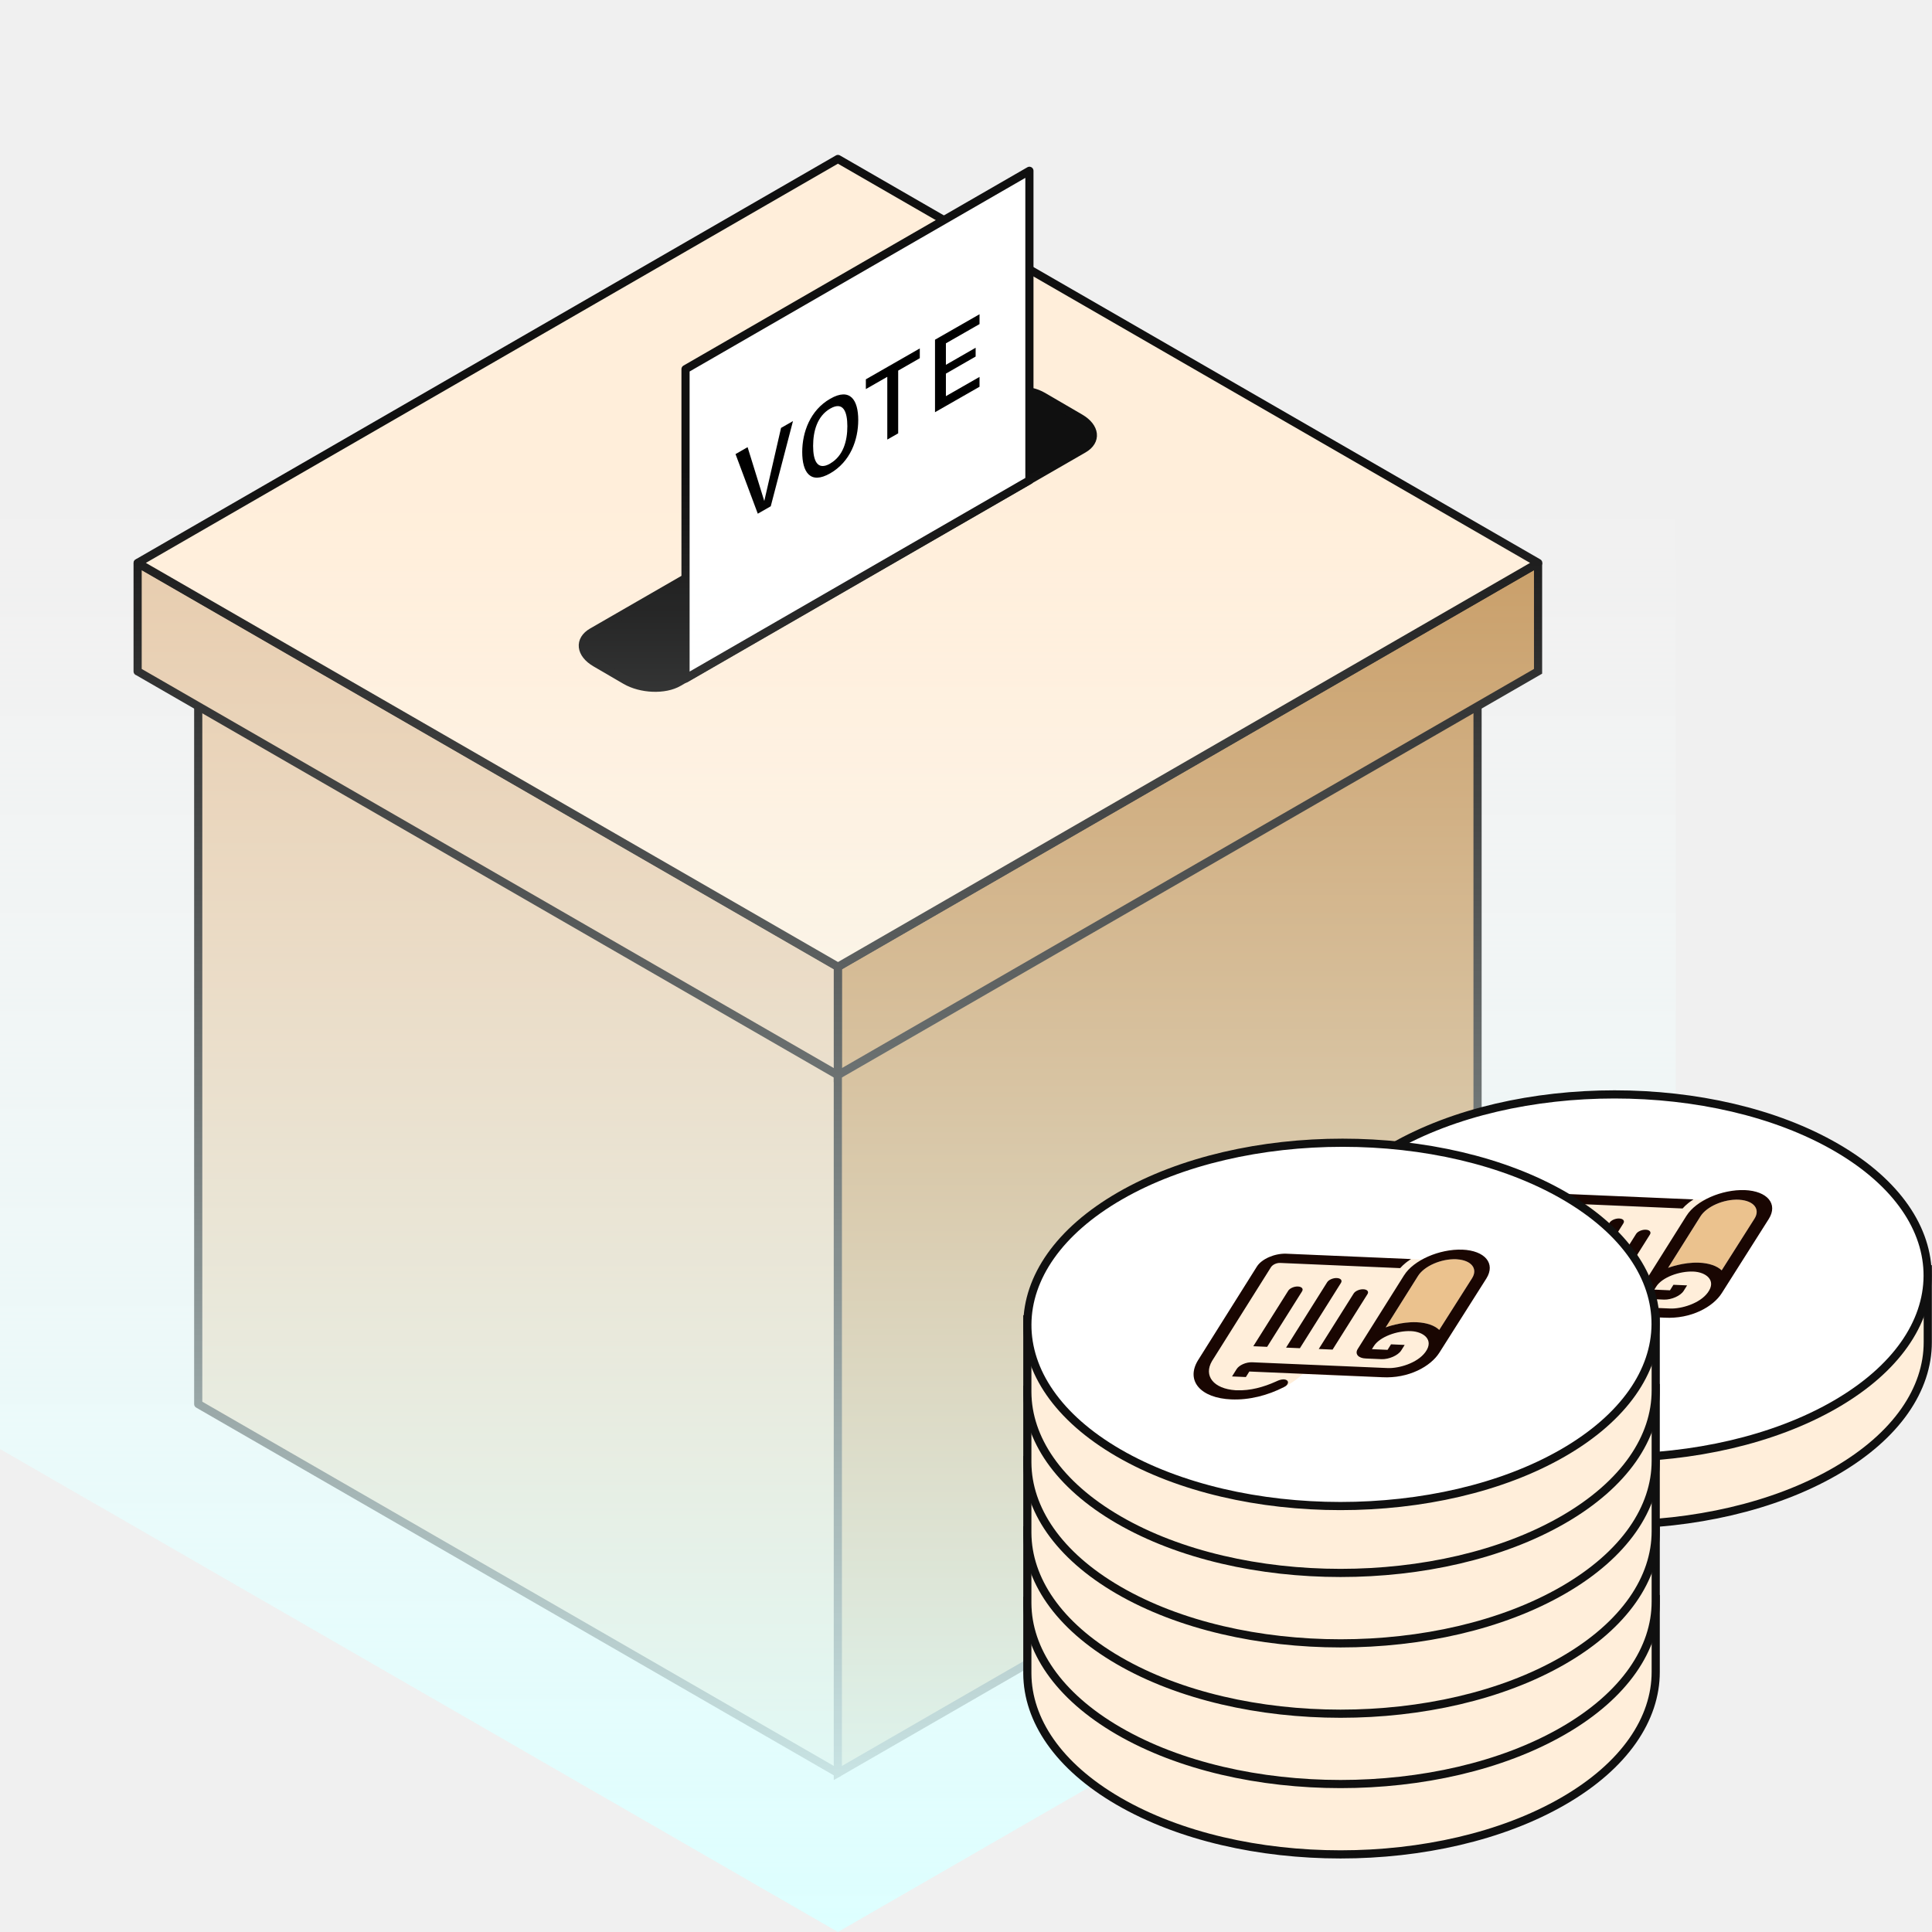
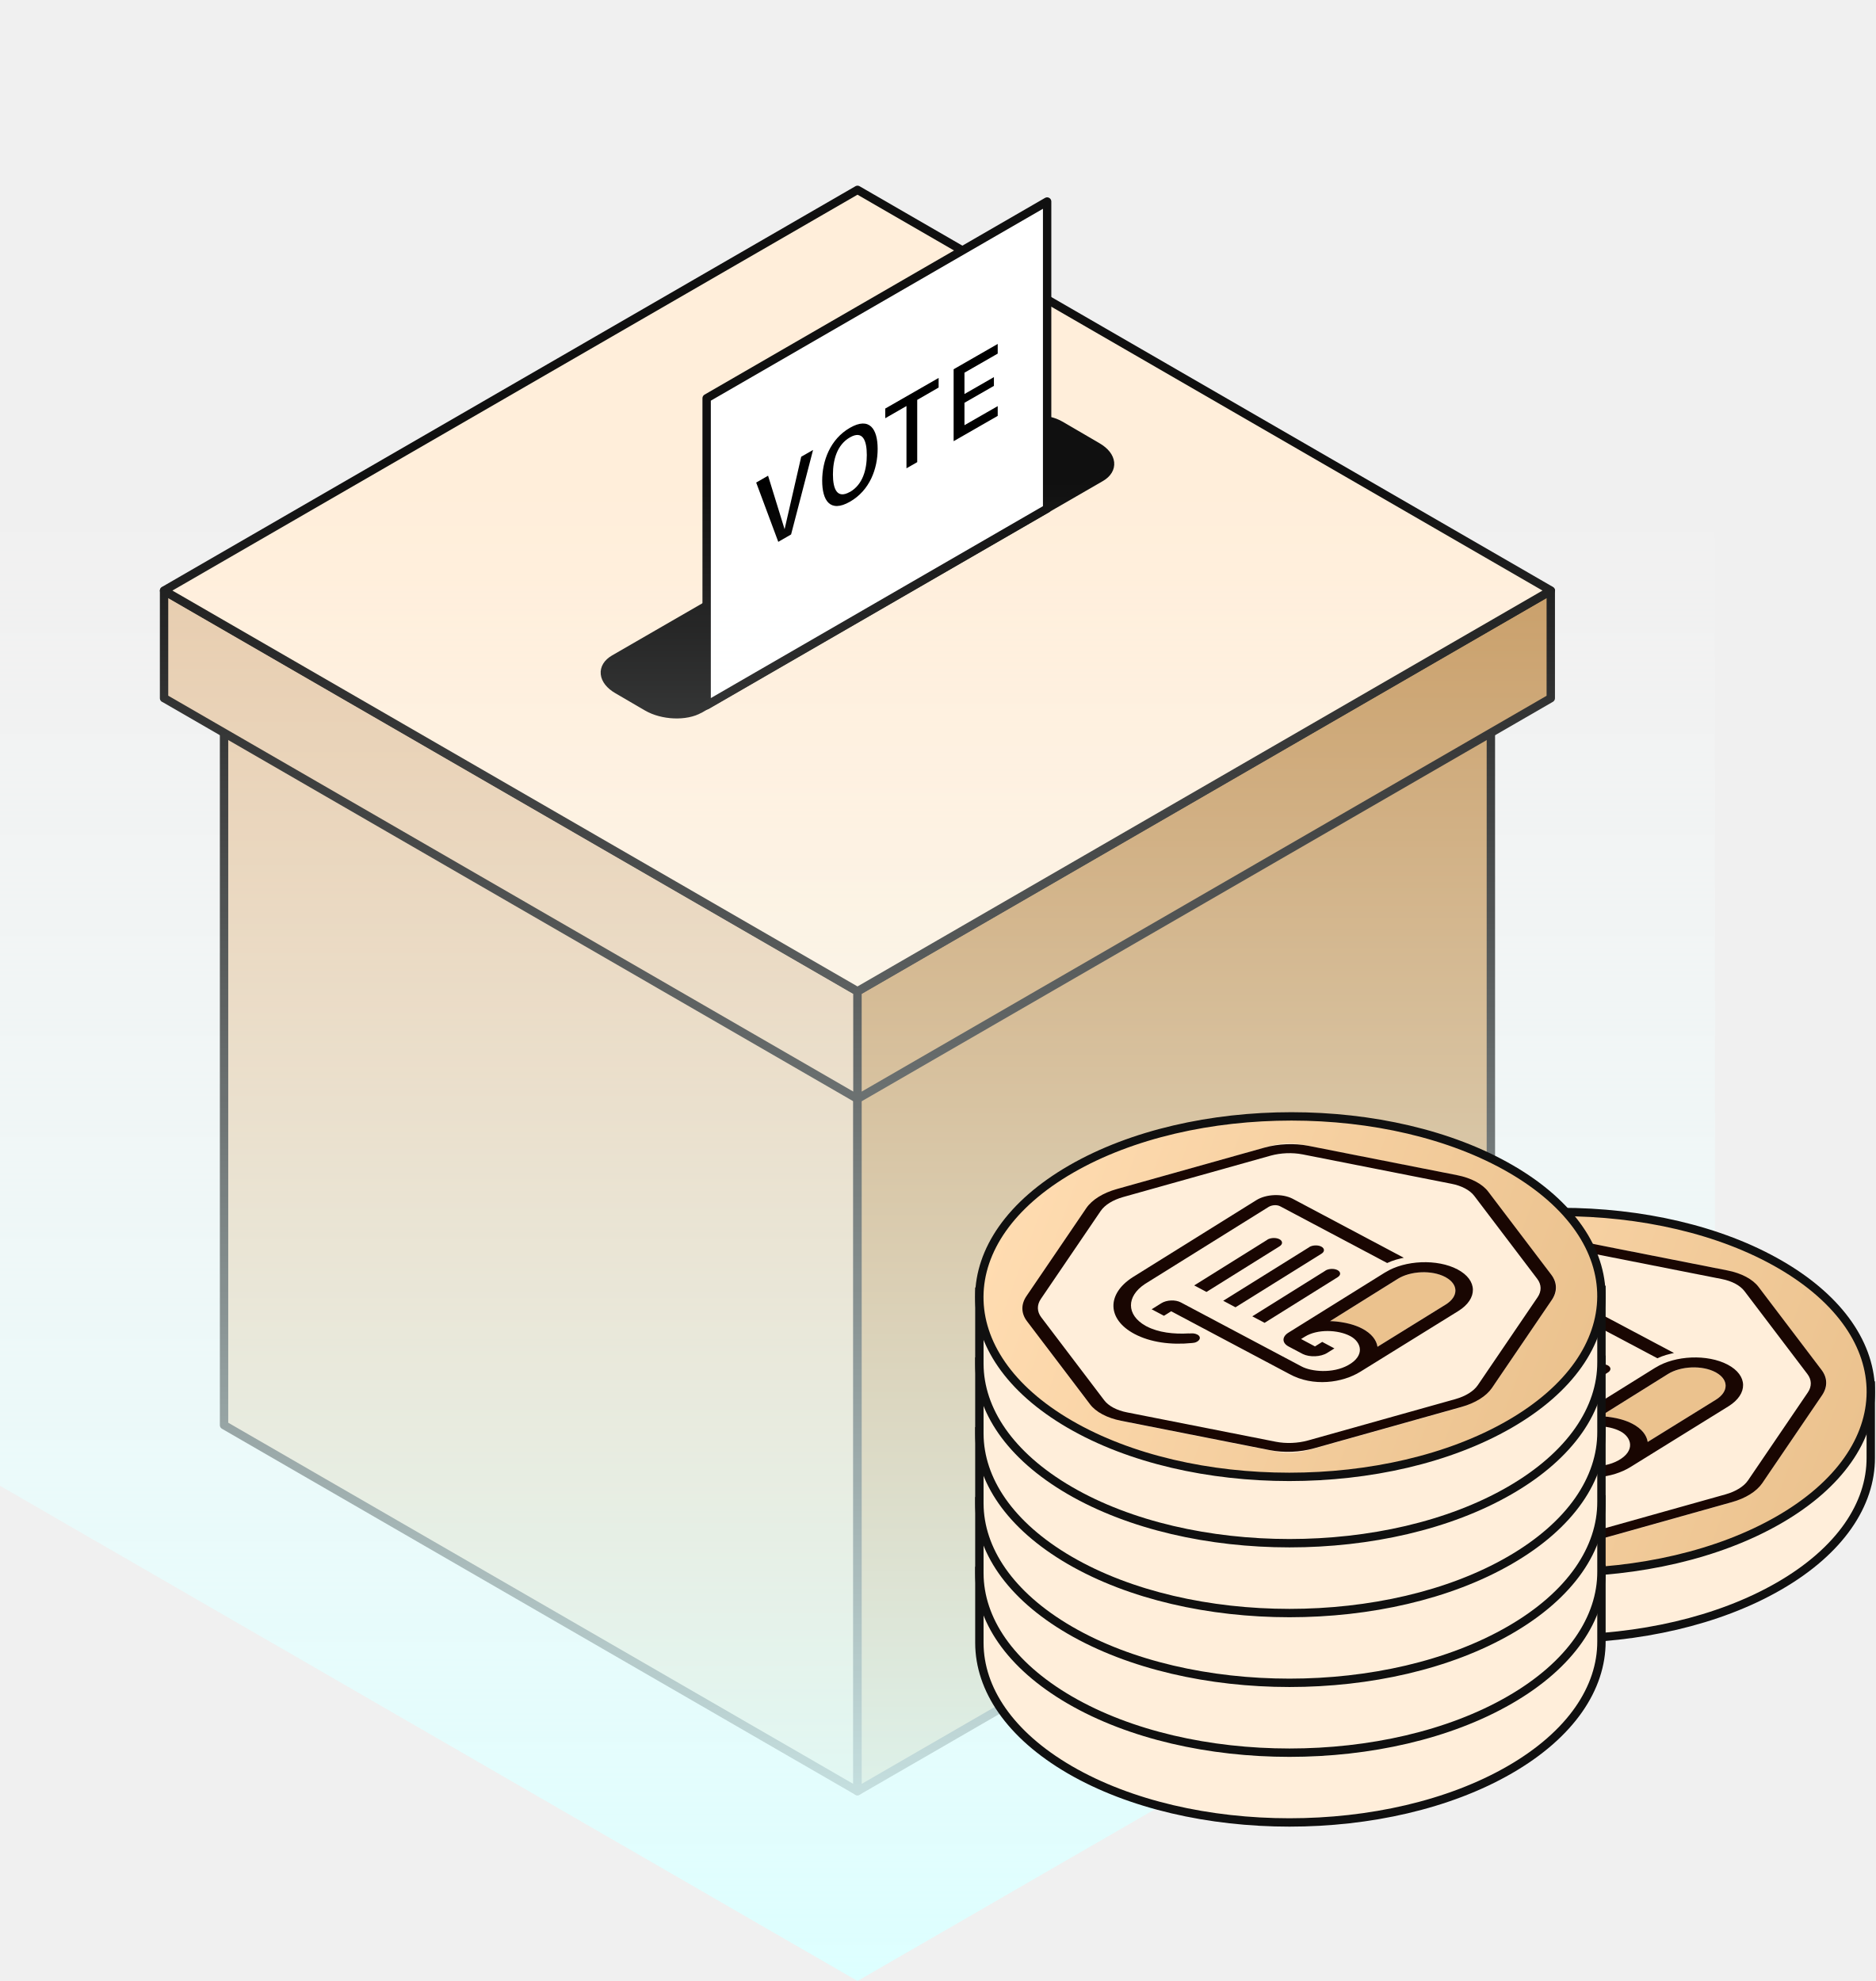
- <svg xmlns="http://www.w3.org/2000/svg" width="355" height="355" viewBox="0 0 355 355" fill="none">
-   <g clip-path="url(#clip0_10373_3888)">
-     <path d="M36.423 257.992L153.967 325.788V197.395L36.423 129.598V257.992Z" fill="#E6CAAA" stroke="#101010" stroke-width="1.5" stroke-linejoin="round" />
-     <path d="M271.496 257.992L153.951 325.788V197.395L271.496 129.598V257.992Z" fill="#C69960" stroke="#101010" stroke-width="1.5" stroke-linecap="round" />
-     <path d="M282.615 103.479L153.951 177.682V197.553L282.615 123.35V103.463V103.479Z" fill="#C69960" stroke="#101010" stroke-width="1.5" stroke-linecap="round" />
-     <path d="M25.288 123.35L153.951 197.553V177.667L25.288 103.479V123.366V123.35Z" fill="#E6CAAA" stroke="#101010" stroke-width="1.5" stroke-linejoin="round" />
-     <path d="M25.304 103.431L153.983 177.635L282.647 103.431L153.967 29.212L25.304 103.431Z" fill="#FFEEDA" stroke="#101010" stroke-width="1.5" stroke-linejoin="round" />
-     <path d="M124.676 125.38L199.095 82.482C201.605 81.039 201.334 78.485 198.475 76.82L191.677 72.856C188.818 71.19 185.736 71.777 183.226 73.236L108.808 116.134C106.298 117.577 106.568 120.131 109.427 121.796L114.923 124.999C117.783 126.665 122.167 126.839 124.676 125.38Z" fill="#101010" stroke="#101010" stroke-width="1.5" stroke-linecap="round" />
-     <path d="M189.151 88.254L125.963 124.698V67.828L189.151 31.385V88.254Z" fill="white" stroke="#101010" stroke-width="1.5" stroke-linecap="round" stroke-linejoin="round" />
-     <path d="M135.16 83.433L137.368 82.165L140.434 92.061L143.515 78.628L145.707 77.375L141.625 93.028L139.242 94.392L135.144 83.418L135.16 83.433Z" fill="black" />
-     <path d="M147.407 83.069C147.407 79.421 148.868 75.377 152.554 73.268C156.239 71.159 157.7 73.522 157.7 77.169C157.7 80.817 156.255 84.845 152.554 86.97C148.852 89.095 147.407 86.716 147.407 83.069ZM152.554 85.162C154.952 83.782 155.699 81.007 155.699 78.327C155.699 75.647 154.952 73.696 152.554 75.076C150.155 76.456 149.408 79.247 149.408 81.943C149.408 84.639 150.171 86.542 152.554 85.178V85.162Z" fill="black" />
-     <path d="M168.994 65.83L165.039 68.098V79.627L163.037 80.769V69.24L159.098 71.492V69.7L169.01 64.022V65.814L168.994 65.83Z" fill="black" />
-     <path d="M179.986 57.758V59.55L173.807 63.086V67.035L179.271 63.895V65.513L173.807 68.653V72.792L179.986 69.255V71.063L171.805 75.742V62.42L179.986 57.742V57.758Z" fill="black" />
-     <path d="M0 88.746V266.254L153.967 355L307.935 266.254V88.746L153.967 0L0 88.746Z" fill="url(#paint0_linear_10373_3888)" />
-     <path d="M238.758 232.792V246.922C238.806 255.422 244.381 263.907 255.532 270.377C277.977 283.397 314.606 283.397 337.194 270.377C348.567 263.828 354.238 255.2 354.222 246.605V232.475" fill="#FFEEDA" />
-     <path d="M238.758 232.792V246.922C238.806 255.422 244.381 263.907 255.532 270.377C277.977 283.397 314.606 283.397 337.194 270.377C348.567 263.828 354.238 255.2 354.222 246.605V232.475" stroke="#101010" stroke-width="1.5" />
-     <path d="M337.448 210.859C359.892 223.879 359.765 245.067 337.178 258.087C314.59 271.107 277.961 271.107 255.516 258.087C233.072 245.067 233.199 223.879 255.786 210.859C278.374 197.839 315.003 197.839 337.448 210.859Z" fill="white" stroke="#101010" stroke-width="1.5" stroke-linejoin="round" />
-     <path d="M313.208 220.501L288.238 219.423C286.126 219.36 283.759 220.39 282.885 221.77L272.036 239.04C269.781 242.767 272.513 245.955 278.167 246.193C280.074 246.272 281.9 246.002 283.663 245.558C285.141 245.178 286.682 244.528 287.936 243.893C288.286 243.719 288.143 243.798 289.064 243.227C290.319 242.45 291.272 241.53 291.272 241.53L306.188 242.165C306.918 242.165 307.617 242.149 308.3 242.069C310.635 241.784 312.859 240.88 314.495 239.596C315.178 239.056 315.766 238.454 316.211 237.803L324.963 224.022C326.694 221.263 324.709 218.9 320.547 218.725C318.037 218.614 315.321 219.312 313.208 220.486V220.501Z" fill="#FFEEDA" />
-     <path d="M319.625 220.454C322.246 220.628 323.501 222.166 322.373 223.943L316.353 233.426C315.511 232.617 314.066 232.094 312.207 232.015C309.285 231.888 306.505 232.966 306.505 232.966L312.446 223.514C313.589 221.691 316.719 220.327 319.483 220.438H319.625V220.454Z" fill="#EBC28E" />
-     <path d="M286.348 242.894C284.108 243.909 281.582 244.607 279.2 244.496H278.93C274.879 244.226 273.005 241.847 274.593 239.135L285.442 221.865C285.76 221.405 286.459 221.072 287.142 221.104L309.174 222.055C309.539 221.659 309.73 221.469 310.174 221.104C310.508 220.818 311.175 220.39 311.175 220.39L288.206 219.407C286.094 219.344 283.727 220.374 282.853 221.754L272.004 239.024C269.749 242.751 272.481 245.939 278.136 246.177C281.424 246.319 284.823 245.447 287.825 243.909C288 243.814 288.254 243.703 288.444 243.401C288.762 242.894 288.397 242.497 287.698 242.497C287.126 242.529 286.808 242.688 286.348 242.894Z" fill="#190602" />
-     <path d="M309.888 223.388L301.374 236.931C300.802 237.835 301.47 238.628 302.852 238.675L305.774 238.802C307.124 238.834 308.776 238.12 309.364 237.201L310 236.186L307.49 236.075L306.854 237.09L303.979 236.963L304.329 236.408C305.393 234.711 308.586 233.537 311.159 233.648C313.431 233.743 315.48 235.234 313.796 237.518C312.303 239.548 308.904 240.515 306.902 240.436L281.995 239.373C280.852 239.326 279.581 239.897 279.12 240.626L278.278 241.974L280.82 242.085L281.455 241.07L305.854 242.117C310.778 242.386 314.797 240.103 316.369 237.613L325.01 223.974C326.742 221.215 324.756 218.852 320.594 218.677C316.385 218.535 311.636 220.612 309.904 223.372L309.888 223.388ZM319.625 220.454C322.246 220.628 323.501 222.166 322.373 223.943L316.353 233.426C315.511 232.617 314.066 232.094 312.207 232.015C309.285 231.888 306.505 232.966 306.505 232.966L312.446 223.514C313.589 221.691 316.719 220.327 319.483 220.438H319.625V220.454Z" fill="#190602" />
-     <path d="M291.145 226.321L284.728 236.519L282.186 236.408L288.603 226.21C288.889 225.751 289.699 225.402 290.382 225.433C291.097 225.465 291.431 225.862 291.145 226.321Z" fill="#190602" />
-     <path d="M303.169 226.845L296.752 237.042L294.21 236.931L300.628 226.734C300.914 226.274 301.724 225.925 302.407 225.957C303.122 225.988 303.455 226.385 303.169 226.845Z" fill="#190602" />
-     <path d="M298.293 224.783L290.748 236.788L288.206 236.677L295.751 224.672C296.037 224.212 296.847 223.863 297.53 223.895C298.245 223.927 298.579 224.323 298.293 224.783Z" fill="#190602" />
-     <path d="M188.77 293.388V307.519C188.818 316.019 194.393 324.503 205.544 330.974C227.989 343.994 264.618 343.994 287.206 330.974C298.579 324.424 304.249 315.797 304.234 307.202V293.071" fill="#FFEEDA" />
-     <path d="M188.77 293.388V307.519C188.818 316.019 194.393 324.503 205.544 330.974C227.989 343.994 264.618 343.994 287.206 330.974C298.579 324.424 304.249 315.797 304.234 307.202V293.071" stroke="#101010" stroke-width="1.5" />
-     <path d="M188.77 280.463V294.594C188.818 303.094 194.393 311.579 205.544 318.049C227.989 331.069 264.618 331.069 287.206 318.049C298.579 311.499 304.249 302.872 304.234 294.277V280.146" fill="#FFEEDA" />
-     <path d="M188.77 280.463V294.594C188.818 303.094 194.393 311.579 205.544 318.049C227.989 331.069 264.618 331.069 287.206 318.049C298.579 311.499 304.249 302.872 304.234 294.277V280.146" stroke="#101010" stroke-width="1.5" />
-     <path d="M188.77 267.539V281.669C188.818 290.169 194.393 298.654 205.544 305.124C227.989 318.144 264.618 318.144 287.206 305.124C298.579 298.574 304.249 289.947 304.234 281.352V267.221" fill="#FFEEDA" />
-     <path d="M188.77 267.539V281.669C188.818 290.169 194.393 298.654 205.544 305.124C227.989 318.144 264.618 318.144 287.206 305.124C298.579 298.574 304.249 289.947 304.234 281.352V267.221" stroke="#101010" stroke-width="1.5" />
-     <path d="M188.77 254.614V268.744C188.818 277.244 194.393 285.729 205.544 292.199C227.989 305.219 264.618 305.219 287.206 292.199C298.579 285.649 304.249 277.022 304.234 268.427V254.296" fill="#FFEEDA" />
-     <path d="M188.77 254.614V268.744C188.818 277.244 194.393 285.729 205.544 292.199C227.989 305.219 264.618 305.219 287.206 292.199C298.579 285.649 304.249 277.022 304.234 268.427V254.296" stroke="#101010" stroke-width="1.5" />
-     <path d="M188.77 241.673V255.803C188.818 264.303 194.393 272.788 205.544 279.258C227.989 292.278 264.618 292.278 287.206 279.258C298.579 272.708 304.249 264.081 304.234 255.486V241.356" fill="#FFEEDA" />
-     <path d="M188.77 241.673V255.803C188.818 264.303 194.393 272.788 205.544 279.258C227.989 292.278 264.618 292.278 287.206 279.258C298.579 272.708 304.249 264.081 304.234 255.486V241.356" stroke="#101010" stroke-width="1.5" />
-     <path d="M287.46 219.74C309.904 232.76 309.777 253.947 287.19 266.968C264.602 279.988 227.973 279.988 205.528 266.968C183.083 253.947 183.21 232.76 205.798 219.74C228.386 206.72 265.015 206.72 287.46 219.74Z" fill="white" stroke="#101010" stroke-width="1.5" stroke-linejoin="round" />
-     <path d="M261.314 231.444L236.344 230.366C234.231 230.302 231.865 231.333 230.991 232.713L220.142 249.983C217.886 253.71 220.618 256.898 226.273 257.135C228.179 257.215 230.006 256.945 231.769 256.501C233.247 256.12 234.787 255.47 236.042 254.836C236.392 254.661 236.249 254.741 237.17 254.17C238.425 253.393 239.378 252.473 239.378 252.473L254.293 253.107C255.024 253.107 255.723 253.091 256.406 253.012C258.741 252.727 260.965 251.823 262.601 250.538C263.284 249.999 263.872 249.396 264.316 248.746L273.069 234.965C274.8 232.205 272.815 229.842 268.653 229.668C266.143 229.557 263.427 230.255 261.314 231.428V231.444Z" fill="#FFEEDA" />
-     <path d="M267.731 231.396C270.352 231.571 271.607 233.109 270.479 234.885L264.459 244.369C263.617 243.56 262.172 243.037 260.313 242.957C257.391 242.83 254.611 243.909 254.611 243.909L260.552 234.457C261.695 232.633 264.825 231.269 267.588 231.38H267.731V231.396Z" fill="#EBC28E" />
-     <path d="M234.454 253.852C232.214 254.867 229.688 255.565 227.306 255.454H227.036C222.985 255.184 221.111 252.806 222.699 250.094L233.548 232.824C233.866 232.364 234.565 232.031 235.248 232.062L257.279 233.014C257.645 232.617 257.835 232.427 258.28 232.062C258.614 231.777 259.281 231.349 259.281 231.349L236.312 230.365C234.199 230.302 231.833 231.333 230.959 232.713L220.11 249.983C217.854 253.71 220.586 256.897 226.241 257.135C229.529 257.278 232.929 256.406 235.931 254.867C236.106 254.772 236.36 254.661 236.55 254.36C236.868 253.852 236.503 253.456 235.804 253.456C235.232 253.488 234.914 253.646 234.454 253.852Z" fill="#190602" />
-     <path d="M257.994 234.33L249.48 247.874C248.908 248.778 249.575 249.57 250.957 249.618L253.88 249.745C255.23 249.777 256.882 249.063 257.47 248.143L258.105 247.128L255.596 247.017L254.96 248.032L252.085 247.905L252.435 247.35C253.499 245.653 256.692 244.48 259.265 244.591C261.536 244.686 263.585 246.177 261.902 248.46C260.409 250.49 257.009 251.458 255.008 251.378L230.101 250.316C228.958 250.268 227.687 250.839 227.226 251.569L226.384 252.917L228.926 253.028L229.561 252.013L253.96 253.059C258.884 253.329 262.902 251.045 264.475 248.555L273.116 234.917C274.848 232.157 272.862 229.794 268.7 229.62C264.491 229.477 259.741 231.555 258.01 234.314L257.994 234.33ZM267.731 231.396C270.352 231.571 271.607 233.109 270.479 234.885L264.459 244.369C263.617 243.56 262.172 243.037 260.313 242.957C257.391 242.83 254.611 243.909 254.611 243.909L260.552 234.457C261.695 232.633 264.824 231.269 267.588 231.38H267.731V231.396Z" fill="#190602" />
-     <path d="M239.251 237.28L232.833 247.477L230.292 247.366L236.709 237.169C236.995 236.709 237.805 236.36 238.488 236.392C239.203 236.423 239.537 236.82 239.251 237.28Z" fill="#190602" />
-     <path d="M251.275 237.787L244.858 247.985L242.316 247.874L248.734 237.676C249.019 237.216 249.83 236.868 250.513 236.899C251.227 236.931 251.561 237.327 251.275 237.787Z" fill="#190602" />
-     <path d="M246.399 235.726L238.853 247.731L236.312 247.62L243.857 235.615C244.143 235.155 244.953 234.806 245.636 234.838C246.351 234.869 246.684 235.266 246.399 235.726Z" fill="#190602" />
+ <svg xmlns="http://www.w3.org/2000/svg" width="336" height="355" viewBox="0 0 336 355" fill="none">
+   <g>
+     <path d="M40.141 255.387L153.619 320.975V196.747L40.141 131.159V255.387Z" fill="#E6CAAA" stroke="#101010" stroke-width="1.5" stroke-linejoin="round" />
+     <path d="M267.113 255.387L153.635 320.975V196.747L267.113 131.159V255.387Z" fill="#C69960" stroke="#101010" stroke-width="1.5" stroke-linecap="round" stroke-linejoin="round" />
+     <path d="M277.845 105.88L153.619 177.686V196.925L277.845 125.119V105.88Z" fill="#C69960" stroke="#101010" stroke-width="1.5" stroke-linecap="round" stroke-linejoin="round" />
+     <path d="M29.393 125.103L153.619 196.909V177.67L29.393 105.88V125.119V125.103Z" fill="#E6CAAA" stroke="#101010" stroke-width="1.5" stroke-linejoin="round" />
+     <path d="M29.393 105.831L153.635 177.638L277.861 105.831L153.635 34.025L29.393 105.831Z" fill="#FFEEDA" stroke="#101010" stroke-width="1.5" stroke-linejoin="round" />
+     <path d="M125.359 127.062L197.223 85.556C199.651 84.147 199.392 81.685 196.624 80.082L190.053 76.244C187.301 74.641 184.323 75.207 181.895 76.6L110.031 118.107C107.603 119.516 107.862 121.977 110.63 123.58L115.939 126.674C118.69 128.277 122.931 128.455 125.359 127.046V127.062Z" fill="#101010" stroke="#101010" stroke-width="1.5" stroke-linecap="round" stroke-linejoin="round" />
+     <path d="M187.609 91.143L126.605 126.398V71.369L187.609 36.114V91.143Z" fill="white" stroke="#101010" stroke-width="1.5" stroke-linecap="round" stroke-linejoin="round" />
+     <path d="M135.475 86.479L137.611 85.248L140.573 94.835L143.551 81.847L145.672 80.632L141.739 95.774L139.44 97.102L135.491 86.495L135.475 86.479Z" fill="black" />
+     <path d="M147.307 86.139C147.307 82.608 148.731 78.705 152.276 76.665C155.82 74.624 157.245 76.908 157.245 80.438C157.245 83.969 155.853 87.871 152.276 89.912C148.698 91.953 147.307 89.669 147.307 86.139ZM152.276 88.163C154.59 86.835 155.302 84.13 155.302 81.539C155.302 78.948 154.59 77.053 152.276 78.382C149.961 79.709 149.233 82.43 149.233 85.021C149.233 87.612 149.961 89.475 152.276 88.147V88.163Z" fill="black" />
+     <path d="M168.154 69.458L164.334 71.661V82.819L162.408 83.92V72.762L158.604 74.948V73.215L168.17 67.725V69.458H168.154Z" fill="black" />
+     <path d="M178.755 61.636V63.369L172.799 66.786V70.608L178.076 67.58V69.151L172.799 72.179V76.195L178.755 72.778V74.527L170.857 79.062V66.171L178.755 61.636Z" fill="black" />
+     <path d="M0 88.746V266.254L153.635 355L307.27 266.254V88.746L153.635 0L0 88.746Z" fill="url(#paint0_linear_10967_320)" />
+     <path d="M223.719 247.857V261.541C223.752 269.768 229.142 277.963 239.905 284.23C261.578 296.829 296.944 296.829 318.746 284.23C329.72 277.898 335.207 269.558 335.175 261.218V247.533" fill="#FFEEDA" />
+     <path d="M223.719 247.857V261.541C223.752 269.768 229.142 277.963 239.905 284.23C261.578 296.829 296.944 296.829 318.746 284.23C329.72 277.898 335.207 269.558 335.175 261.218V247.533" stroke="#101010" stroke-width="1.5" stroke-linejoin="round" />
+     <path d="M319.005 226.642C340.678 239.242 340.564 259.744 318.746 272.343C296.928 284.943 261.562 284.943 239.905 272.343C218.249 259.744 218.346 239.242 240.164 226.642C261.983 214.043 297.348 214.043 319.005 226.642Z" fill="url(#paint1_linear_10967_320)" stroke="#101010" stroke-width="1.5" stroke-linejoin="round" />
+     <path fill-rule="evenodd" clip-rule="evenodd" d="M248.985 230.011L276.032 222.416C277.893 221.897 279.868 221.816 281.762 222.189L308.792 227.533C311.754 228.116 314.408 229.784 316.237 232.197L326.564 245.8C327.422 246.934 327.47 248.505 326.661 249.687L316.658 264.392C315.023 266.805 312.579 268.554 309.779 269.347L282.733 276.942C280.871 277.461 278.897 277.542 277.003 277.169L249.973 271.825C247.011 271.242 244.356 269.574 242.527 267.161L236.134 258.724C232.929 254.497 232.767 248.683 235.762 244.294L242.106 234.966C243.741 232.553 246.185 230.804 248.985 230.011Z" fill="#FFEEDA" />
+     <path d="M248.548 230.14L274.98 222.723C277.489 222.027 280.305 221.913 282.83 222.399L309.488 227.663C312.013 228.165 314.036 229.233 315.088 230.642L326.37 245.509C327.438 246.918 327.47 248.537 326.45 250.027L315.735 265.784C314.716 267.274 312.741 268.505 310.248 269.201L283.817 276.619C281.308 277.315 278.492 277.428 275.967 276.942L249.309 271.679C246.784 271.177 244.761 270.108 243.709 268.699L232.427 253.833C231.359 252.424 231.327 250.804 232.346 249.315L243.061 233.557C244.081 232.067 246.056 230.837 248.548 230.14ZM245.619 234.076L234.904 249.833C234.159 250.918 234.192 252.116 234.969 253.136L246.25 268.003C247.027 269.023 248.5 269.817 250.345 270.173L277.003 275.436C278.848 275.793 280.904 275.712 282.733 275.21L309.164 267.793C310.993 267.274 312.434 266.384 313.178 265.299L323.893 249.541C324.638 248.456 324.605 247.258 323.828 246.238L312.547 231.371C311.77 230.351 310.297 229.557 308.452 229.201L281.794 223.938C279.949 223.582 277.893 223.662 276.064 224.165L249.633 231.582C247.804 232.1 246.363 232.991 245.619 234.076Z" fill="#190602" />
+     <path d="M301.67 243.387L279.998 231.873C278.152 230.934 275.288 231.031 273.507 232.148L251.349 245.962C246.655 248.991 246.784 253.509 251.689 256.116C253.34 256.991 255.185 257.477 257.095 257.72C258.681 257.914 260.542 257.882 262.145 257.72C262.582 257.671 262.404 257.72 263.618 257.493C265.301 257.185 266.822 256.618 266.822 256.618L279.787 263.501C280.418 263.809 281.082 264.084 281.778 264.278C284.093 264.942 286.747 264.91 289.11 264.214C290.098 263.922 291.085 263.533 291.943 262.999L309.698 252.003C313.227 249.8 313.162 246.464 309.553 244.553C307.384 243.404 304.454 243.031 301.687 243.387H301.67Z" fill="#FFEEDA" />
+     <path d="M307.497 245.979C309.747 247.258 309.731 249.396 307.448 250.821L295.212 258.4C295.034 257.185 294.128 256.019 292.509 255.161C289.952 253.801 286.714 253.801 286.714 253.801L298.821 246.238C301.152 244.78 304.972 244.634 307.351 245.898L307.497 245.979Z" fill="#EBC28E" />
+     <path d="M261.432 256.019C258.681 256.181 255.945 255.857 253.841 254.756L253.631 254.643C250.183 252.683 250.199 249.379 253.55 247.161L275.708 233.347C276.307 232.991 277.197 232.926 277.796 233.25L296.944 243.404C297.543 243.128 297.866 243.015 298.53 242.804C299.048 242.642 299.922 242.464 299.922 242.464L279.981 231.873C278.136 230.934 275.271 231.031 273.491 232.148L251.332 245.962C246.639 248.991 246.768 253.509 251.672 256.116C254.521 257.622 258.211 258.124 262.015 257.736C262.274 257.703 262.549 257.703 262.921 257.477C263.569 257.072 263.504 256.505 262.905 256.214C262.403 255.971 262.031 256.003 261.432 256.035V256.019Z" fill="#190602" />
+     <path d="M296.604 245.072L279.22 255.906C278.071 256.635 278.087 257.736 279.285 258.367L281.826 259.711C283.04 260.311 285.031 260.246 286.196 259.517L287.491 258.707L285.306 257.541L284.011 258.351L281.519 257.023L282.231 256.586C284.416 255.226 288.123 255.323 290.34 256.505C292.315 257.558 293.075 259.987 289.935 261.72C287.135 263.258 283.348 262.869 281.616 261.946L259.976 250.464C259.004 249.946 257.434 250.011 256.479 250.61L254.748 251.695L256.949 252.861L258.244 252.051L279.447 263.307C283.688 265.639 288.932 264.878 292.137 262.886L309.698 252.003C313.227 249.8 313.162 246.464 309.553 244.553C305.943 242.642 300.149 242.869 296.62 245.072H296.604ZM307.497 245.979C309.747 247.258 309.731 249.396 307.448 250.821L295.212 258.4C295.034 257.185 294.127 256.019 292.509 255.161C289.952 253.801 286.714 253.801 286.714 253.801L298.821 246.238C301.152 244.78 304.972 244.634 307.351 245.898L307.497 245.979Z" fill="#190602" />
+     <path d="M275.465 239.242L262.371 247.42L264.572 248.586L277.667 240.408C278.265 240.035 278.249 239.468 277.65 239.144C277.052 238.821 276.064 238.853 275.465 239.225V239.242Z" fill="#190602" />
+     <path d="M285.889 244.78L272.795 252.958L274.996 254.124L288.09 245.946C288.689 245.574 288.673 245.007 288.074 244.683C287.475 244.359 286.488 244.392 285.889 244.764V244.78Z" fill="#190602" />
+     <path d="M282.975 240.57L267.567 250.173L269.768 251.339L285.177 241.736C285.776 241.363 285.759 240.796 285.161 240.472C284.562 240.149 283.574 240.181 282.975 240.553V240.57Z" fill="#190602" />
+     <path d="M175.47 280.764V294.449C175.502 302.676 180.892 310.87 191.655 317.137C213.328 329.737 248.694 329.737 270.496 317.137C281.47 310.805 286.957 302.465 286.925 294.125V280.44" fill="#FFEEDA" />
+     <path d="M175.47 280.764V294.449C175.502 302.676 180.892 310.87 191.655 317.137C213.328 329.737 248.694 329.737 270.496 317.137C281.47 310.805 286.957 302.465 286.925 294.125V280.44" stroke="#101010" stroke-width="1.5" stroke-linejoin="round" />
+     <path d="M175.47 268.262V281.947C175.502 290.173 180.892 298.368 191.655 304.635C213.328 317.234 248.694 317.234 270.496 304.635C281.47 298.303 286.957 289.963 286.925 281.623V267.938" fill="#FFEEDA" />
+     <path d="M175.47 268.262V281.947C175.502 290.173 180.892 298.368 191.655 304.635C213.328 317.234 248.694 317.234 270.496 304.635C281.47 298.303 286.957 289.963 286.925 281.623V267.938" stroke="#101010" stroke-width="1.5" stroke-linejoin="round" />
+     <path d="M175.47 255.744V269.428C175.502 277.655 180.892 285.849 191.655 292.117C213.328 304.716 248.694 304.716 270.496 292.117C281.47 285.785 286.957 277.444 286.925 269.104V255.42" fill="#FFEEDA" />
+     <path d="M175.47 255.744V269.428C175.502 277.655 180.892 285.849 191.655 292.117C213.328 304.716 248.694 304.716 270.496 292.117C281.47 285.785 286.957 277.444 286.925 269.104V255.42" stroke="#101010" stroke-width="1.5" stroke-linejoin="round" />
+     <path d="M175.47 243.242V256.926C175.502 265.153 180.892 273.347 191.655 279.615C213.328 292.214 248.694 292.214 270.496 279.615C281.47 273.282 286.957 264.942 286.925 256.602V242.918" fill="#FFEEDA" />
+     <path d="M175.47 243.242V256.926C175.502 265.153 180.892 273.347 191.655 279.615C213.328 292.214 248.694 292.214 270.496 279.615C281.47 273.282 286.957 264.942 286.925 256.602V242.918" stroke="#101010" stroke-width="1.5" stroke-linejoin="round" />
+     <path d="M175.47 230.723V244.408C175.502 252.634 180.892 260.829 191.655 267.096C213.328 279.695 248.694 279.695 270.496 267.096C281.47 260.764 286.957 252.424 286.925 244.084V230.399" fill="#FFEEDA" />
+     <path d="M175.47 230.723V244.408C175.502 252.634 180.892 260.829 191.655 267.096C213.328 279.695 248.694 279.695 270.496 267.096C281.47 260.764 286.957 252.424 286.925 244.084V230.399" stroke="#101010" stroke-width="1.5" stroke-linejoin="round" />
+     <path d="M270.739 209.508C292.412 222.108 292.299 242.61 270.48 255.209C248.662 267.809 213.296 267.809 191.639 255.209C169.967 242.61 170.08 222.108 191.898 209.508C213.717 196.909 249.083 196.909 270.739 209.508Z" fill="url(#paint2_linear_10967_320)" stroke="#101010" stroke-width="1.5" stroke-linejoin="round" />
+     <path fill-rule="evenodd" clip-rule="evenodd" d="M200.558 212.958L227.604 205.363C229.465 204.844 231.44 204.763 233.334 205.136L260.364 210.48C263.326 211.063 265.98 212.731 267.809 215.144L278.136 228.748C278.994 229.881 279.042 231.452 278.233 232.634L268.23 247.339C266.596 249.752 264.151 251.501 261.351 252.294L234.305 259.89C232.444 260.408 230.469 260.489 228.575 260.116L201.545 254.772C198.583 254.189 195.929 252.521 194.1 250.108L187.706 241.671C184.501 237.444 184.34 231.63 187.334 227.241L193.679 217.913C195.313 215.5 197.758 213.751 200.558 212.958Z" fill="#FFEEDA" />
+     <path d="M200.121 213.071L226.552 205.654C229.061 204.958 231.877 204.844 234.402 205.33L261.06 210.593C263.585 211.096 265.608 212.164 266.66 213.573L277.942 228.44C279.01 229.849 279.042 231.468 278.023 232.958L267.308 248.715C266.288 250.205 264.313 251.436 261.821 252.132L235.389 259.55C232.881 260.246 230.064 260.359 227.539 259.873L200.881 254.61C198.356 254.108 196.333 253.039 195.281 251.63L184 236.764C182.931 235.355 182.899 233.735 183.919 232.246L194.634 216.488C195.653 214.998 197.628 213.768 200.121 213.071ZM197.207 217.007L186.492 232.764C185.748 233.849 185.78 235.047 186.557 236.067L197.839 250.934C198.615 251.954 200.088 252.748 201.934 253.104L228.591 258.367C230.437 258.724 232.492 258.643 234.321 258.141L260.753 250.724C262.582 250.205 264.022 249.315 264.767 248.23L275.482 232.472C276.226 231.387 276.194 230.189 275.417 229.169L264.135 214.302C263.358 213.282 261.886 212.488 260.04 212.132L233.382 206.869C231.537 206.512 229.482 206.593 227.653 207.095L201.221 214.513C199.392 215.031 197.952 215.921 197.207 217.007Z" fill="#190602" />
+     <path d="M253.242 226.318L231.57 214.804C229.725 213.865 226.86 213.962 225.079 215.079L202.921 228.893C198.227 231.922 198.357 236.44 203.261 239.047C204.912 239.922 206.757 240.408 208.667 240.651C210.253 240.845 212.114 240.812 213.717 240.651C214.154 240.602 213.976 240.651 215.19 240.424C216.873 240.116 218.394 239.549 218.394 239.549L231.359 246.432C231.99 246.74 232.654 247.015 233.35 247.209C235.665 247.873 238.319 247.841 240.682 247.145C241.67 246.853 242.657 246.464 243.515 245.93L261.271 234.934C264.799 232.731 264.734 229.395 261.125 227.484C258.956 226.335 256.026 225.962 253.259 226.318H253.242Z" fill="#FFEEDA" />
+     <path d="M259.086 228.926C261.335 230.205 261.319 232.343 259.037 233.768L246.8 241.347C246.622 240.132 245.716 238.966 244.097 238.108C241.54 236.748 238.303 236.748 238.303 236.748L250.41 229.185C252.741 227.727 256.561 227.582 258.94 228.845L259.086 228.926Z" fill="#EBC28E" />
+     <path d="M213.021 238.95C210.269 239.112 207.534 238.788 205.43 237.687L205.219 237.574C201.772 235.614 201.788 232.31 205.138 230.092L227.297 216.278C227.895 215.921 228.786 215.857 229.385 216.181L248.532 226.335C249.131 226.059 249.455 225.946 250.119 225.735C250.636 225.573 251.511 225.395 251.511 225.395L231.57 214.804C229.724 213.865 226.86 213.962 225.079 215.079L202.921 228.893C198.227 231.922 198.357 236.44 203.261 239.047C206.109 240.553 209.8 241.055 213.603 240.667C213.862 240.634 214.138 240.634 214.51 240.408C215.157 240.003 215.093 239.436 214.494 239.144C213.992 238.901 213.62 238.934 213.021 238.966V238.95Z" fill="#190602" />
+     <path d="M248.192 228.003L230.809 238.837C229.66 239.565 229.676 240.667 230.874 241.298L233.415 242.642C234.629 243.242 236.62 243.177 237.785 242.448L239.08 241.638L236.895 240.472L235.6 241.282L233.107 239.954L233.819 239.517C236.005 238.157 239.711 238.254 241.929 239.436C243.903 240.489 244.664 242.918 241.524 244.651C238.724 246.189 234.936 245.8 233.204 244.877L211.564 233.395C210.593 232.877 209.023 232.942 208.068 233.541L206.336 234.626L208.537 235.792L209.832 234.982L231.036 246.238C235.276 248.57 240.52 247.808 243.725 245.817L261.287 234.934C264.815 232.731 264.75 229.395 261.141 227.484C257.532 225.573 251.737 225.8 248.209 228.003H248.192ZM259.085 228.926C261.335 230.205 261.319 232.343 259.037 233.768L246.8 241.347C246.622 240.132 245.716 238.966 244.097 238.108C241.54 236.748 238.303 236.748 238.303 236.748L250.41 229.185C252.741 227.727 256.56 227.582 258.94 228.845L259.085 228.926Z" fill="#190602" />
+     <path d="M227.054 222.173L213.96 230.351L216.161 231.517L229.255 223.339C229.854 222.966 229.838 222.399 229.239 222.075C228.64 221.752 227.653 221.784 227.054 222.156V222.173Z" fill="#190602" />
+     <path d="M237.461 227.711L224.367 235.889L226.568 237.055L239.662 228.877C240.261 228.505 240.245 227.938 239.646 227.614C239.047 227.29 238.06 227.322 237.461 227.695V227.711Z" fill="#190602" />
+     <path d="M234.564 223.501L219.155 233.104L221.356 234.27L236.765 224.667C237.364 224.294 237.348 223.727 236.749 223.403C236.15 223.079 235.163 223.112 234.564 223.484V223.501Z" fill="#190602" />
  </g>
  <defs>
-     <linearGradient id="paint0_linear_10373_3888" x1="153.967" y1="357.49" x2="153.967" y2="86.335" gradientUnits="userSpaceOnUse">
+     <linearGradient id="paint0_linear_10967_320" x1="153.635" y1="357.494" x2="153.635" y2="86.333" gradientUnits="userSpaceOnUse">
      <stop stop-color="#DCFFFF" />
      <stop offset="1" stop-color="white" stop-opacity="0" />
    </linearGradient>
-     <clipPath id="clip0_10373_3888">
-       <rect width="355" height="355" fill="white" />
-     </clipPath>
+     <linearGradient id="paint1_linear_10967_320" x1="229.287" y1="231.015" x2="329.636" y2="267.903" gradientUnits="userSpaceOnUse">
+       <stop stop-color="#FFDCB1" />
+       <stop offset="1" stop-color="#EBC28E" />
+     </linearGradient>
+     <linearGradient id="paint2_linear_10967_320" x1="181.021" y1="213.897" x2="281.37" y2="250.785" gradientUnits="userSpaceOnUse">
+       <stop stop-color="#FFDCB1" />
+       <stop offset="1" stop-color="#EBC28E" />
+     </linearGradient>
  </defs>
</svg>
